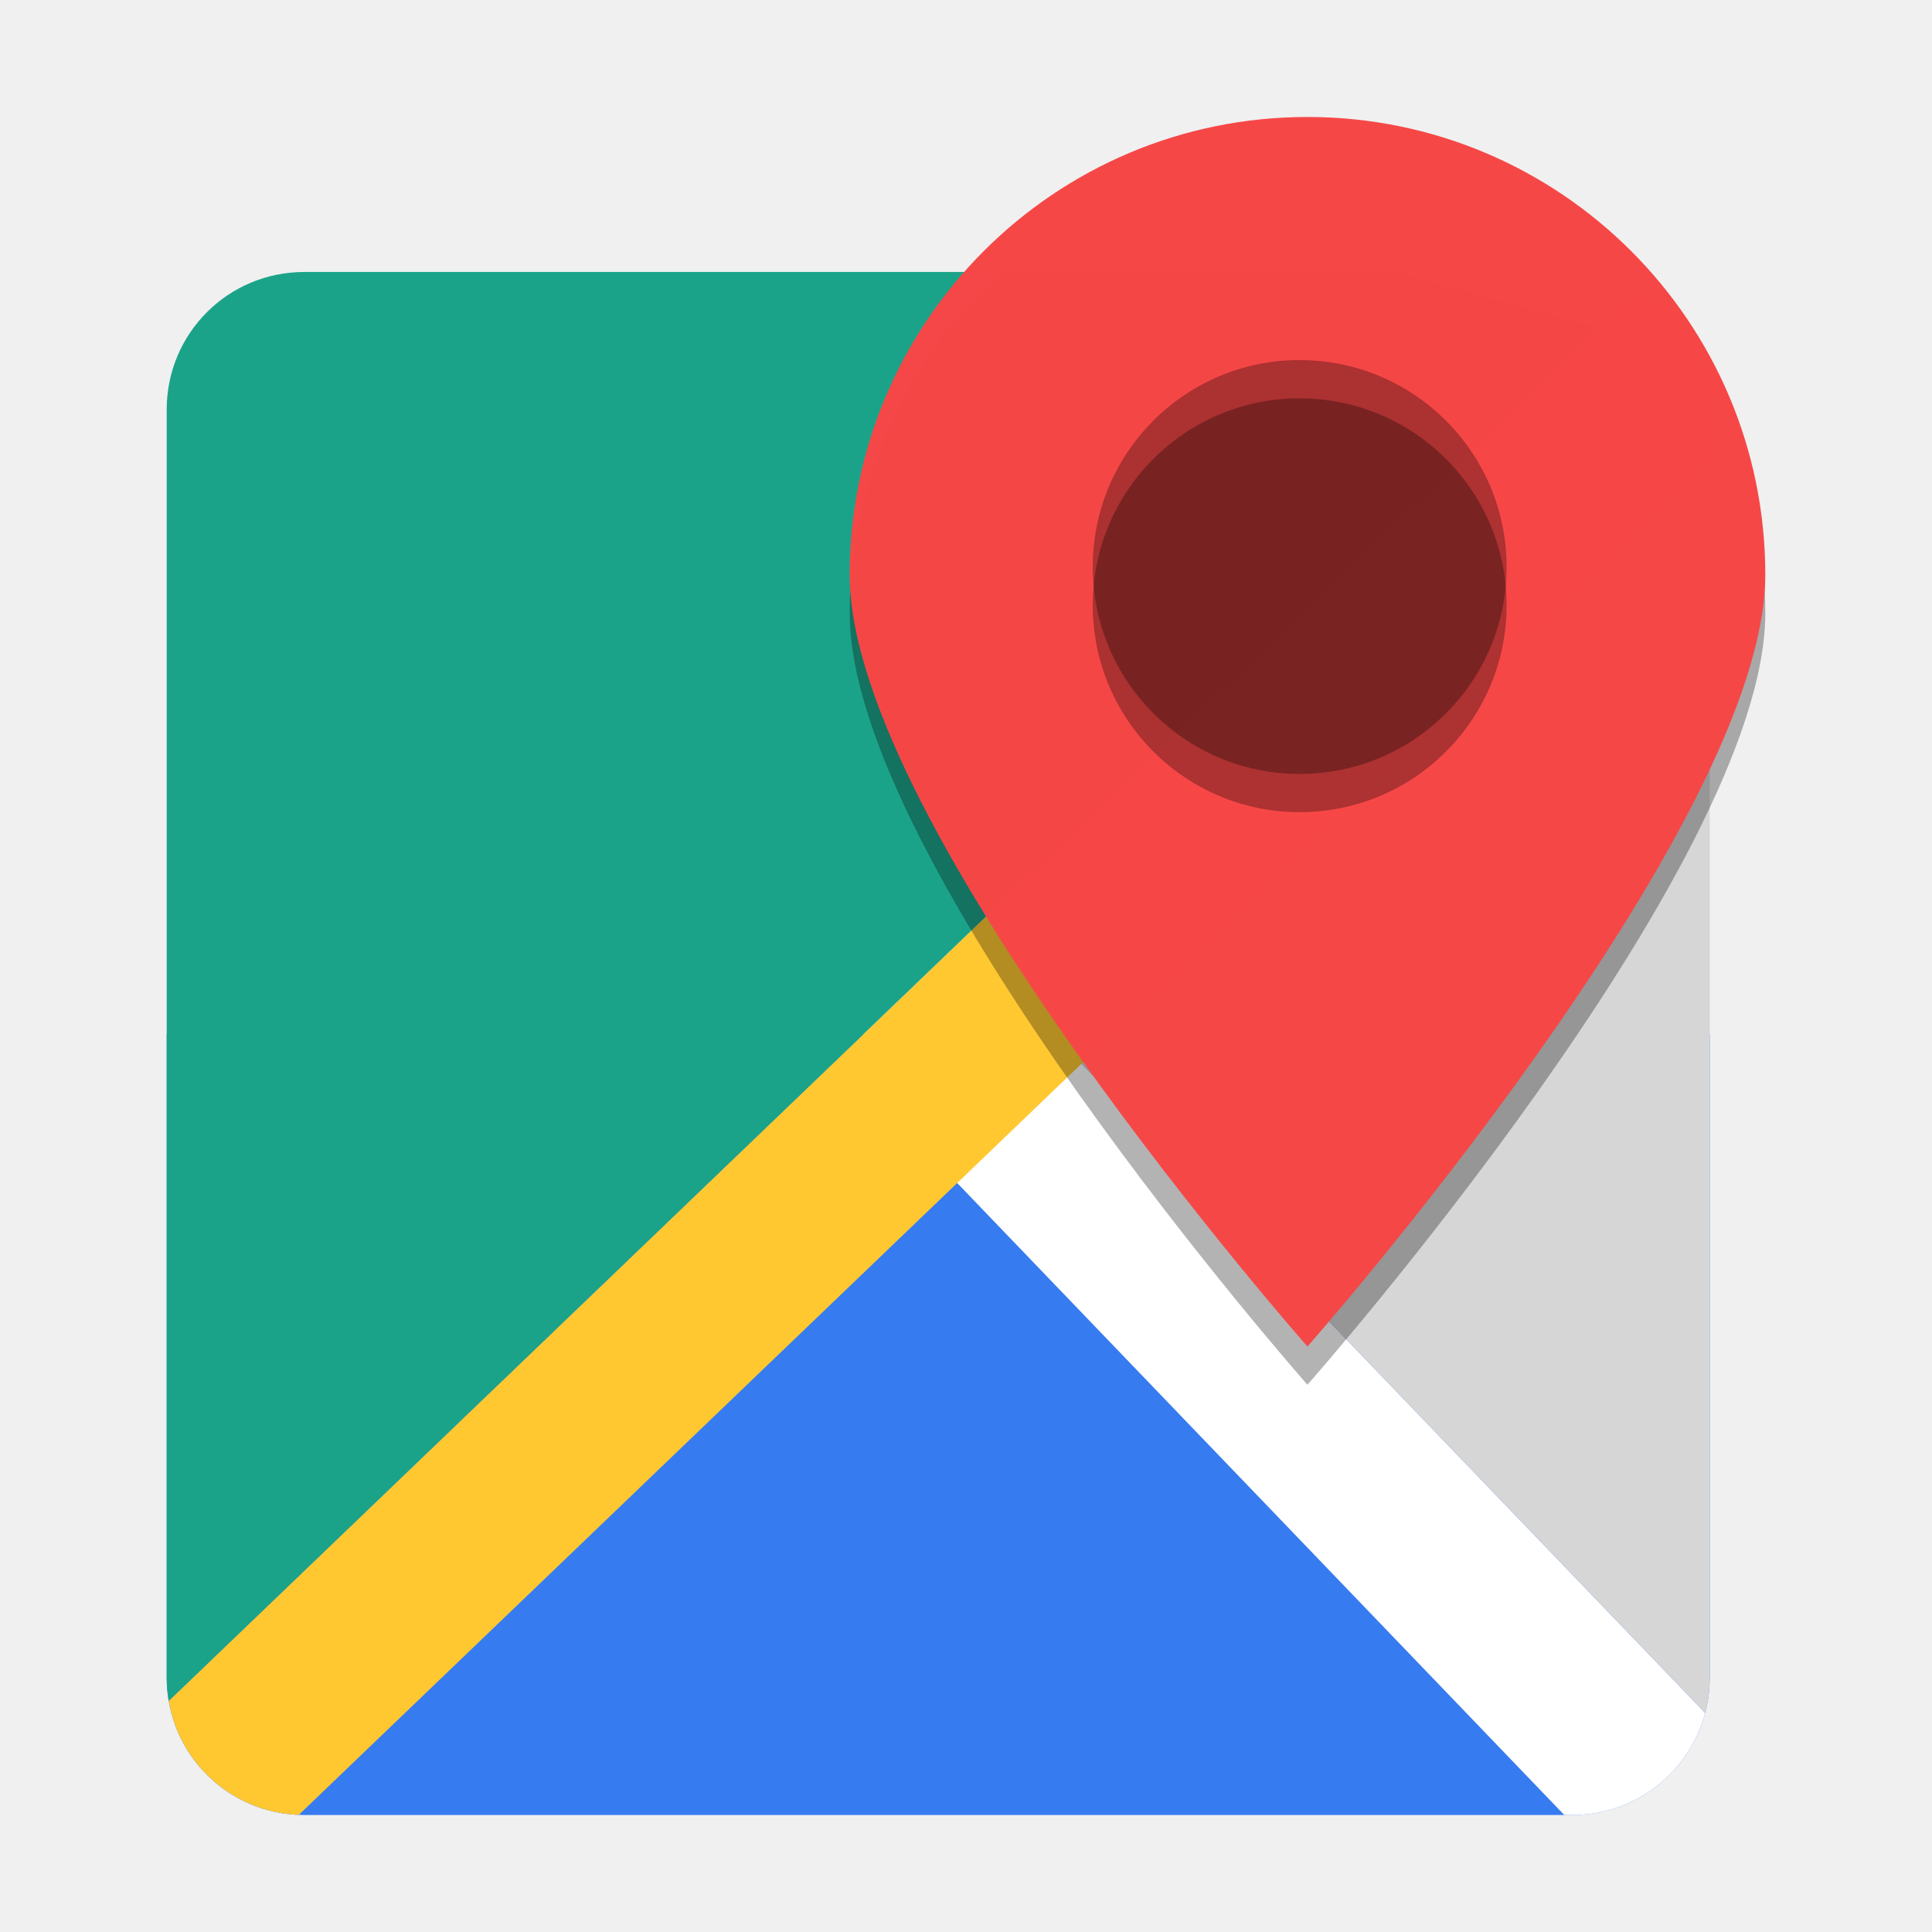
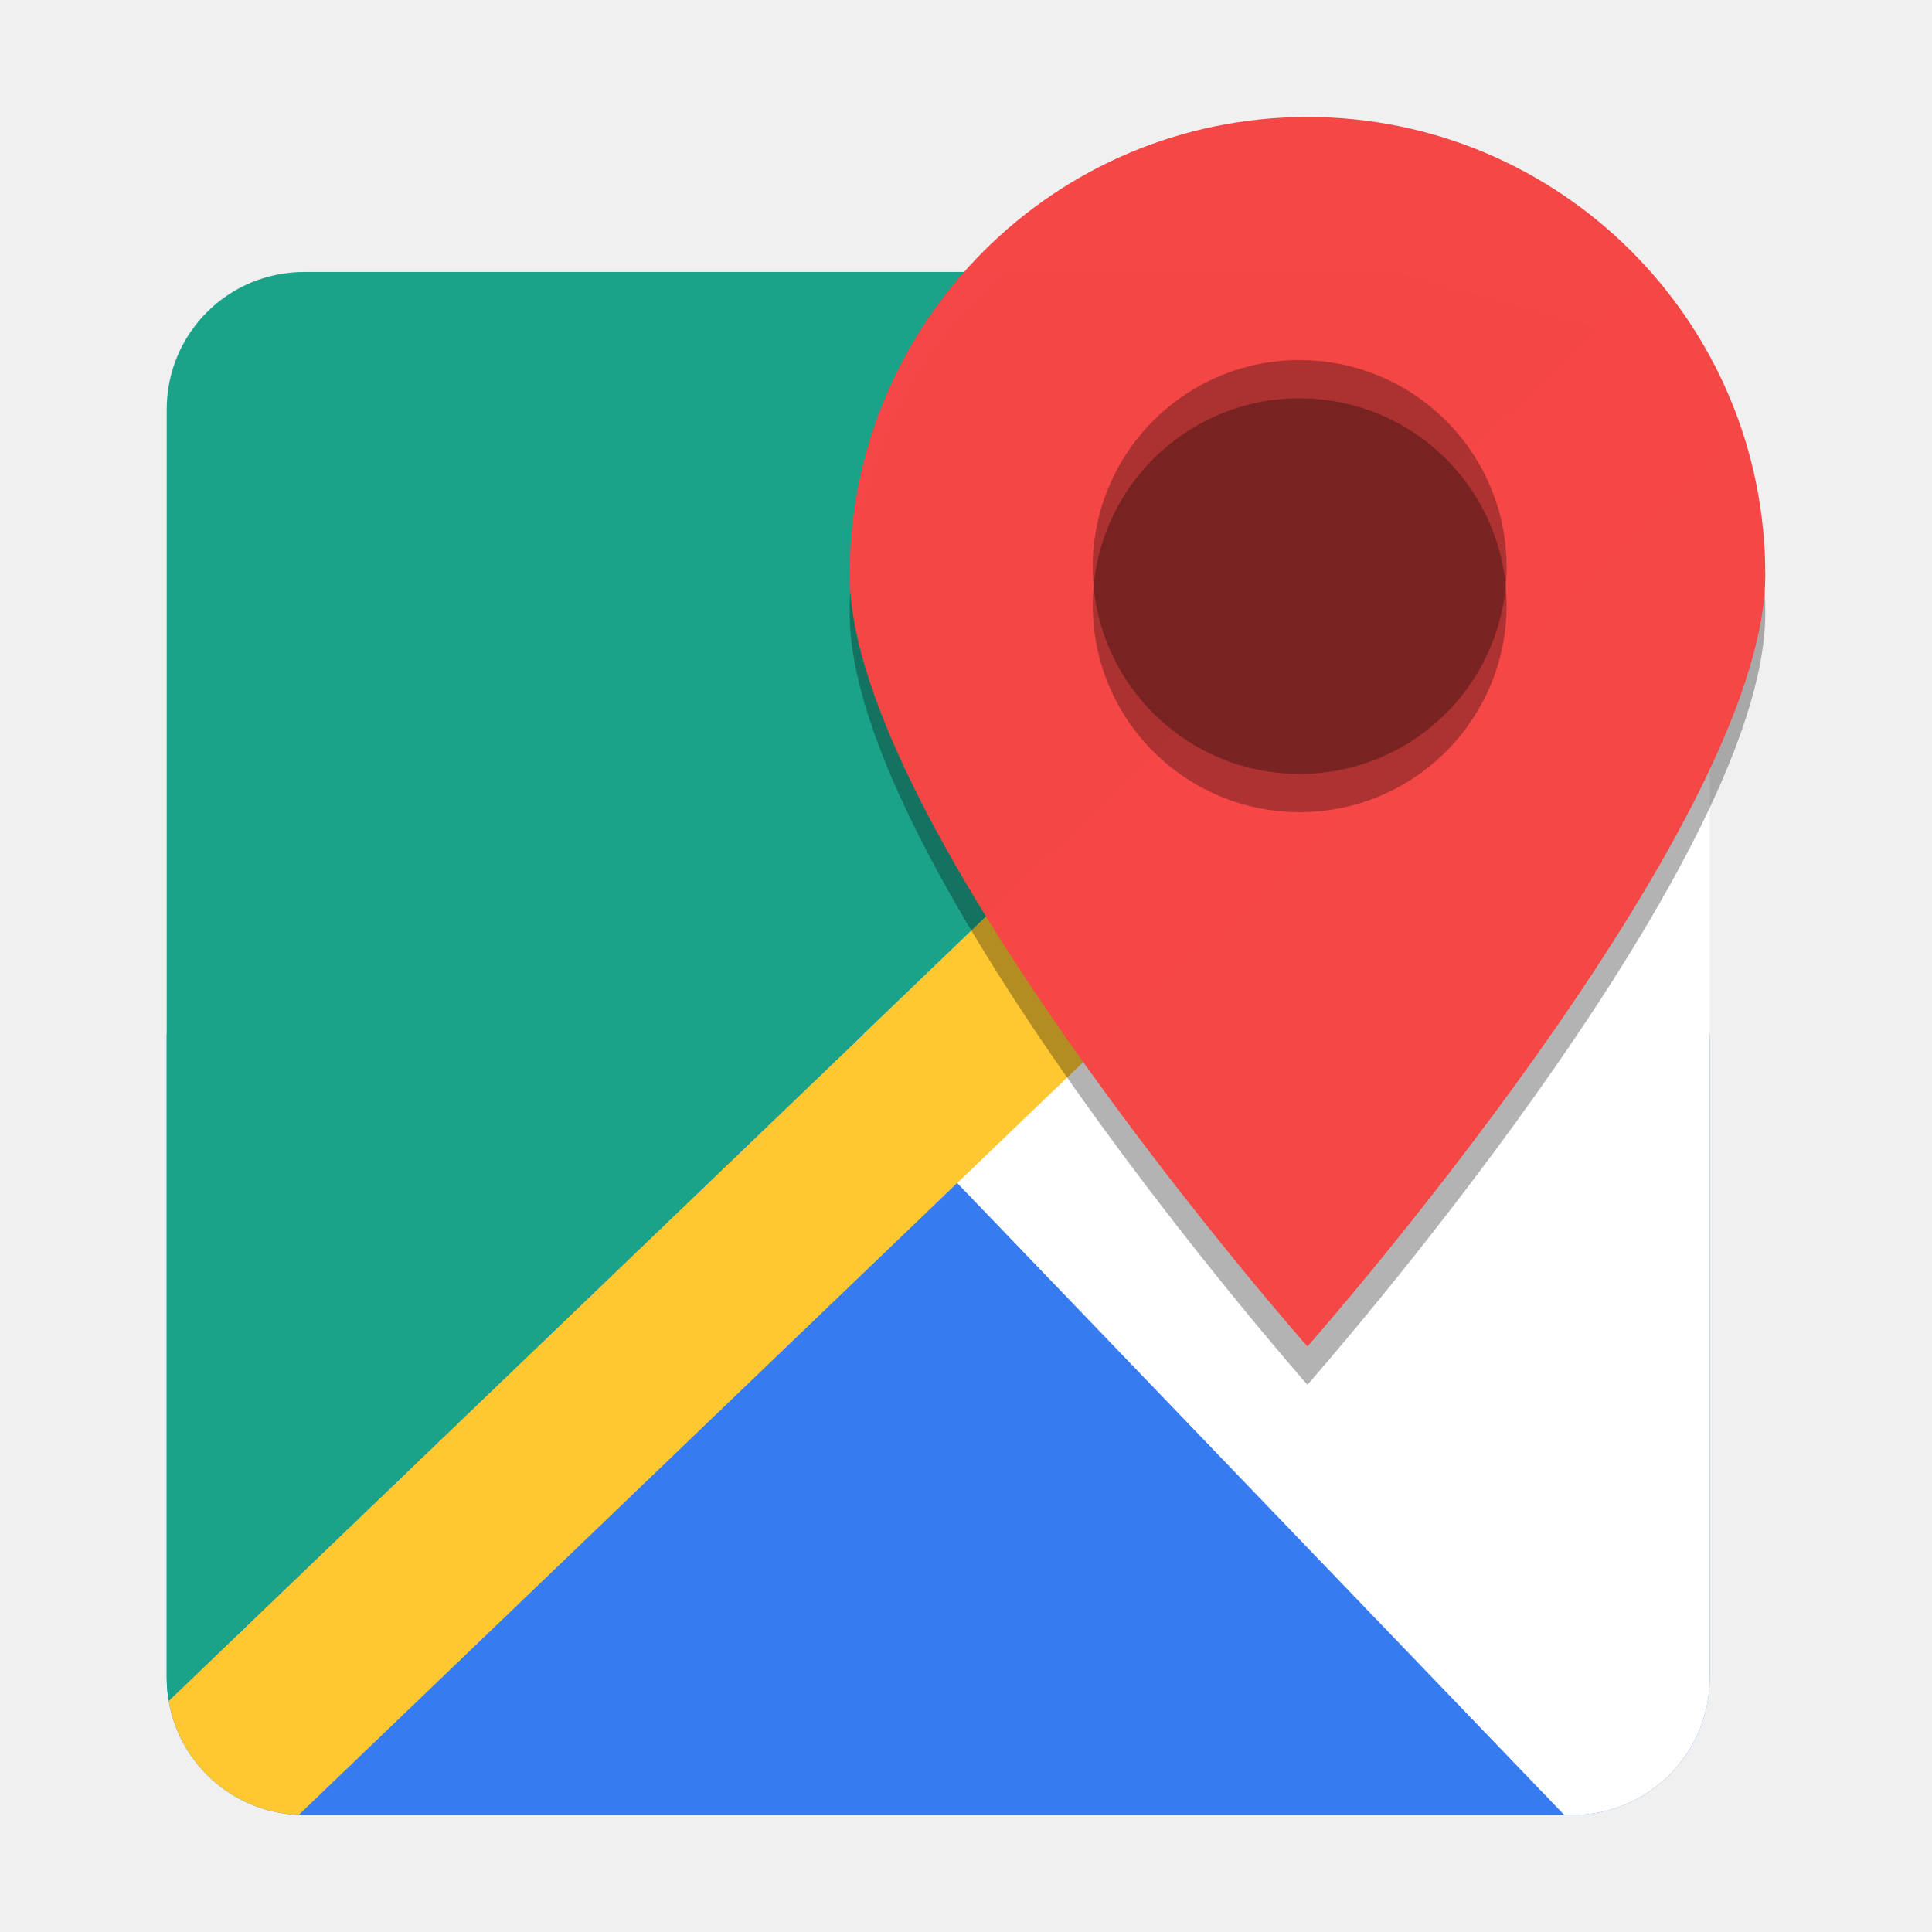
<svg xmlns="http://www.w3.org/2000/svg" version="1.1" width="100%" height="100%" viewBox="0 0 512 512" id="svg2">
  <defs id="defs80">
    <clipPath clipPathUnits="userSpaceOnUse" id="clipPath4316">
      <rect style="opacity:0.3;fill:#d6d6d6;fill-opacity:1;stroke:none;stroke-width:2;stroke-linecap:round;stroke-miterlimit:4;stroke-dasharray:none;stroke-opacity:1" id="rect4318" width="286.093" height="286.093" x="107.563" y="130.289" rx="23.153" ry="23.153" />
    </clipPath>
    <clipPath clipPathUnits="userSpaceOnUse" id="clipPath4316-2">
      <rect style="opacity:0.3;fill:#d6d6d6;fill-opacity:1;stroke:none;stroke-width:2;stroke-linecap:round;stroke-miterlimit:4;stroke-dasharray:none;stroke-opacity:1" id="rect4318-5" width="286.093" height="286.093" x="107.563" y="130.289" rx="23.153" ry="23.153" />
    </clipPath>
  </defs>
  <path style="opacity:1;fill:#367bf0;fill-opacity:1;stroke:none;stroke-width:2.028;stroke-linecap:round;stroke-miterlimit:4;stroke-dasharray:none;stroke-opacity:1" d="m 44.178,274.114 0,170.421 C 44.178,464.737 60.441,481 80.642,481 l 335.991,0 c 20.201,-10e-6 36.464,-16.263 36.464,-36.464 l 0,-170.421 z" id="rect4356" />
-   <path style="opacity:1;fill:#ffffff;fill-opacity:1;stroke:none;stroke-width:2.413;stroke-linecap:round;stroke-miterlimit:4;stroke-dasharray:none;stroke-opacity:1" d="M 282.696,277.813 249.747,309.436 414.558,481 l 2.075,0 c 16.949,-10e-6 31.121,-11.45 35.247,-27.067 z" id="rect4322" />
-   <path style="fill:#d6d6d6;fill-opacity:1;stroke-width:1.249" d="M 452.672 102.928 L 272.617 281.146 L 275.734 284.494 L 282.695 277.812 L 451.879 453.93 C 452.672 450.935 453.098 447.787 453.098 444.535 L 453.098 108.543 C 453.098 106.632 452.952 104.757 452.672 102.928 z M 451.738 454.434 C 451.661 454.709 451.585 454.985 451.502 455.258 C 451.585 454.985 451.661 454.709 451.738 454.434 z M 451.283 455.932 C 451.201 456.183 451.121 456.435 451.033 456.684 C 451.121 456.435 451.201 456.183 451.283 455.932 z M 450.74 457.469 C 450.67 457.656 450.603 457.844 450.529 458.029 C 450.603 457.844 450.67 457.656 450.74 457.469 z M 450.123 459.002 C 450.07 459.125 450.019 459.25 449.965 459.373 C 450.019 459.25 450.07 459.125 450.123 459.002 z M 449.484 460.404 C 449.436 460.505 449.389 460.607 449.34 460.707 C 449.389 460.607 449.436 460.505 449.484 460.404 z M 448.801 461.748 C 448.755 461.833 448.712 461.919 448.666 462.004 C 448.712 461.919 448.755 461.833 448.801 461.748 z " id="path6" />
+   <path style="opacity:1;fill:#ffffff;fill-opacity:1;stroke:none;stroke-width:2.413;stroke-linecap:round;stroke-miterlimit:4;stroke-dasharray:none;stroke-opacity:1" d="M 452.672 102.928 L 272.617 281.146 L 275.734 284.494 L 249.746 309.436 L 414.559 481 L 416.633 481 C 430.495 481 442.496 473.338 448.666 462.004 C 448.712 461.919 448.755 461.833 448.801 461.748 C 448.985 461.404 449.167 461.058 449.34 460.707 C 449.389 460.607 449.436 460.505 449.484 460.404 C 449.649 460.063 449.811 459.72 449.965 459.373 C 450.019 459.25 450.07 459.125 450.123 459.002 C 450.262 458.68 450.4 458.356 450.529 458.029 C 450.55 457.976 450.57 457.923 450.59 457.869 C 450.64 457.736 450.69 457.602 450.74 457.469 C 450.839 457.207 450.94 456.948 451.033 456.684 C 451.121 456.435 451.201 456.183 451.283 455.932 C 451.357 455.707 451.433 455.484 451.502 455.258 C 451.585 454.985 451.661 454.709 451.738 454.434 C 451.785 454.266 451.836 454.102 451.881 453.934 L 451.879 453.93 C 452.672 450.935 453.098 447.787 453.098 444.535 L 453.098 108.543 C 453.098 106.632 452.952 104.757 452.672 102.928 z " id="rect4322" />
  <text x="-1010.565" y="300.474" id="text14" style="font-size:175.409px;line-height:125%;font-family:'Gentium Book Basic';letter-spacing:0;word-spacing:0;stroke-width:0.877">
    <tspan x="-1010.565" y="300.474" id="tspan16" style="stroke-width:0.877" />
  </text>
  <text x="671.438" y="249.579" id="text30" style="font-size:113.34px;line-height:125%;font-family:'Gentium Book Basic';letter-spacing:0;word-spacing:0;stroke-width:0.877">
    <tspan x="671.438" y="249.579" id="tspan32" style="stroke-width:0.877" />
  </text>
  <text x="340.172" y="695.298" transform="scale(4.012821,0.2492013)" id="text34" style="font-size:41.18px;font-family:Arial;text-anchor:middle;stroke-width:0.877" />
  <text x="1181.237" y="179.416" id="text36" style="font-size:113.34px;line-height:125%;font-family:'Gentium Book Basic';letter-spacing:0;word-spacing:0;stroke-width:0.877">
    <tspan x="1181.237" y="179.416" id="tspan38" style="stroke-width:0.877" />
  </text>
  <text x="467.211" y="413.733" transform="scale(4.012821,0.2492013)" id="text40" style="font-size:41.18px;font-family:Arial;text-anchor:middle;stroke-width:0.877" />
  <text x="241.415" y="20.443" id="text42" style="font-size:113.34px;line-height:125%;font-family:'Gentium Book Basic';letter-spacing:0;word-spacing:0;stroke-width:0.877">
    <tspan x="241.415" y="20.443" id="tspan44" style="stroke-width:0.877" />
  </text>
  <text x="233.006" y="-224.181" transform="scale(4.012821,0.2492013)" id="text46" style="font-size:41.18px;font-family:Arial;text-anchor:middle;stroke-width:0.877" />
  <text x="1204.453" y="-169.411" id="text48" style="font-size:113.34px;line-height:125%;font-family:'Gentium Book Basic';letter-spacing:0;word-spacing:0;stroke-width:0.877">
    <tspan x="1204.453" y="-169.411" id="tspan50" style="stroke-width:0.877" />
  </text>
  <text x="472.999" y="-986.039" transform="scale(4.012821,0.2492013)" id="text52" style="font-size:41.18px;font-family:Arial;text-anchor:middle;stroke-width:0.877" />
  <text x="1714.252" y="-239.574" id="text54" style="font-size:113.34px;line-height:125%;font-family:'Gentium Book Basic';letter-spacing:0;word-spacing:0;stroke-width:0.877">
    <tspan x="1714.252" y="-239.574" id="tspan56" style="stroke-width:0.877" />
  </text>
  <text x="600.038" y="-1267.595" transform="scale(4.012821,0.2492013)" id="text58" style="font-size:41.18px;font-family:Arial;text-anchor:middle;stroke-width:0.877" />
  <text x="1372.977" y="-653.89" id="text60" style="font-size:113.34px;line-height:125%;font-family:'Gentium Book Basic';letter-spacing:0;word-spacing:0;stroke-width:0.877">
    <tspan x="1372.977" y="-653.89" id="tspan62" style="stroke-width:0.877" />
  </text>
  <text x="514.992" y="-2930.154" transform="scale(4.012821,0.2492013)" id="text64" style="font-size:41.18px;font-family:Arial;text-anchor:middle;stroke-width:0.877" />
  <text x="1882.767" y="-724.062" id="text66" style="font-size:113.34px;line-height:125%;font-family:'Gentium Book Basic';letter-spacing:0;word-spacing:0;stroke-width:0.877">
    <tspan x="1882.767" y="-724.062" id="tspan68" style="stroke-width:0.877" />
  </text>
  <text x="642.031" y="-3211.719" transform="scale(4.012821,0.2492013)" id="text70" style="font-size:41.18px;font-family:Arial;text-anchor:middle;stroke-width:0.877" />
  <text x="275.321" y="516.709" id="text72" style="font-size:182.715px;line-height:125%;font-family:'Gentium Book Basic';letter-spacing:0;word-spacing:0;stroke-width:0.877">
    <tspan x="275.321" y="516.709" id="tspan74" style="stroke-width:0.877" />
  </text>
  <path style="opacity:1;fill:#ffc831;fill-opacity:1;stroke:none;stroke-width:2.413;stroke-linecap:round;stroke-miterlimit:4;stroke-dasharray:none;stroke-opacity:1" d="M 434.461,76.706 44.711,450.747 c 2.854,16.754 17.053,29.535 34.472,30.215 l 373.915,-358.844 0,-13.576 c 0,-13.716 -7.501,-25.609 -18.637,-31.837 z" id="rect4322-8" />
  <path style="fill:#1ba389;fill-opacity:1;stroke-width:1.249" d="M 80.643 72.078 C 60.441 72.078 44.178 88.342 44.178 108.543 L 44.178 444.535 C 44.178 446.654 44.373 448.725 44.717 450.742 L 423.746 86.988 L 370.133 72.078 L 80.643 72.078 z M 450.244 94.355 C 450.512 94.993 450.769 95.637 451.002 96.293 C 450.771 95.639 450.521 94.995 450.254 94.359 L 450.244 94.355 z M 451.152 96.764 C 451.335 97.302 451.51 97.845 451.668 98.395 C 451.511 97.844 451.335 97.303 451.152 96.764 z M 451.98 99.598 C 452.061 99.92 452.143 100.241 452.215 100.566 C 452.143 100.241 452.061 99.92 451.98 99.598 z M 452.484 101.932 C 452.513 102.089 452.54 102.247 452.566 102.404 L 452.576 102.395 C 452.55 102.239 452.513 102.087 452.484 101.932 z M 44.75 450.947 C 44.818 451.333 44.891 451.716 44.971 452.098 C 44.891 451.716 44.818 451.333 44.75 450.947 z M 45.152 452.895 C 45.292 453.491 45.445 454.081 45.613 454.666 C 45.446 454.081 45.291 453.491 45.152 452.895 z M 45.848 455.473 C 45.958 455.827 46.076 456.176 46.197 456.525 C 46.077 456.176 45.958 455.826 45.848 455.473 z M 46.502 457.369 C 46.616 457.673 46.726 457.978 46.848 458.277 C 46.726 457.978 46.615 457.673 46.502 457.369 z M 47.51 459.805 C 47.642 460.093 47.782 460.378 47.922 460.662 C 47.782 460.377 47.642 460.093 47.51 459.805 z M 48.365 461.533 C 48.464 461.722 48.554 461.917 48.656 462.104 L 48.666 462.094 C 48.564 461.908 48.464 461.721 48.365 461.533 z " id="path8" />
  <path d="m 346.483,41.138 c -67.011,0 -121.31,54.328 -121.31,121.339 0,67.011 121.31,204.501 121.31,204.501 0,0 121.339,-137.495 121.339,-204.501 0,-67.011 -54.328,-121.339 -121.339,-121.339 m -2.087,64.397 c -30.279,0 -54.829,24.55 -54.829,54.839 0,30.279 24.55,54.839 54.838,54.839 30.279,0 54.839,-24.55 54.839,-54.829 0,-30.279 -24.55,-54.829 -54.829,-54.829" id="path76-9" style="opacity:0.3;fill:#000000;fill-opacity:0.996;stroke-width:0.877" />
  <path d="m 346.483,31 c -67.011,0 -121.31,54.328 -121.31,121.339 0,67.011 121.31,204.501 121.31,204.501 0,0 121.339,-137.495 121.339,-204.501 C 467.822,85.328 413.494,31 346.483,31 m -2.087,64.397 c -30.279,0 -54.829,24.55 -54.829,54.838 0,30.279 24.55,54.839 54.838,54.839 30.279,0 54.839,-24.55 54.839,-54.829 0,-30.279 -24.55,-54.829 -54.829,-54.829" id="path76" style="fill:#f64747;fill-opacity:0.996;stroke-width:0.877" />
  <path d="m 344.415,95.416 c -30.279,0 -54.829,24.55 -54.829,54.839 0,30.279 24.55,54.839 54.838,54.839 30.279,0 54.839,-24.55 54.839,-54.829 0,-30.279 -24.55,-54.829 -54.829,-54.829" id="path76-8" style="opacity:0.3;fill:#000000;fill-opacity:0.996;stroke-width:0.877" />
  <path d="m 344.415,105.555 c -30.279,0 -54.829,24.55 -54.829,54.839 0,30.279 24.55,54.838 54.838,54.838 30.279,0 54.839,-24.55 54.839,-54.829 0,-30.279 -24.55,-54.829 -54.829,-54.829" id="path76-8-5" style="opacity:0.3;fill:#000000;fill-opacity:0.996;stroke-width:0.877" />
</svg>
